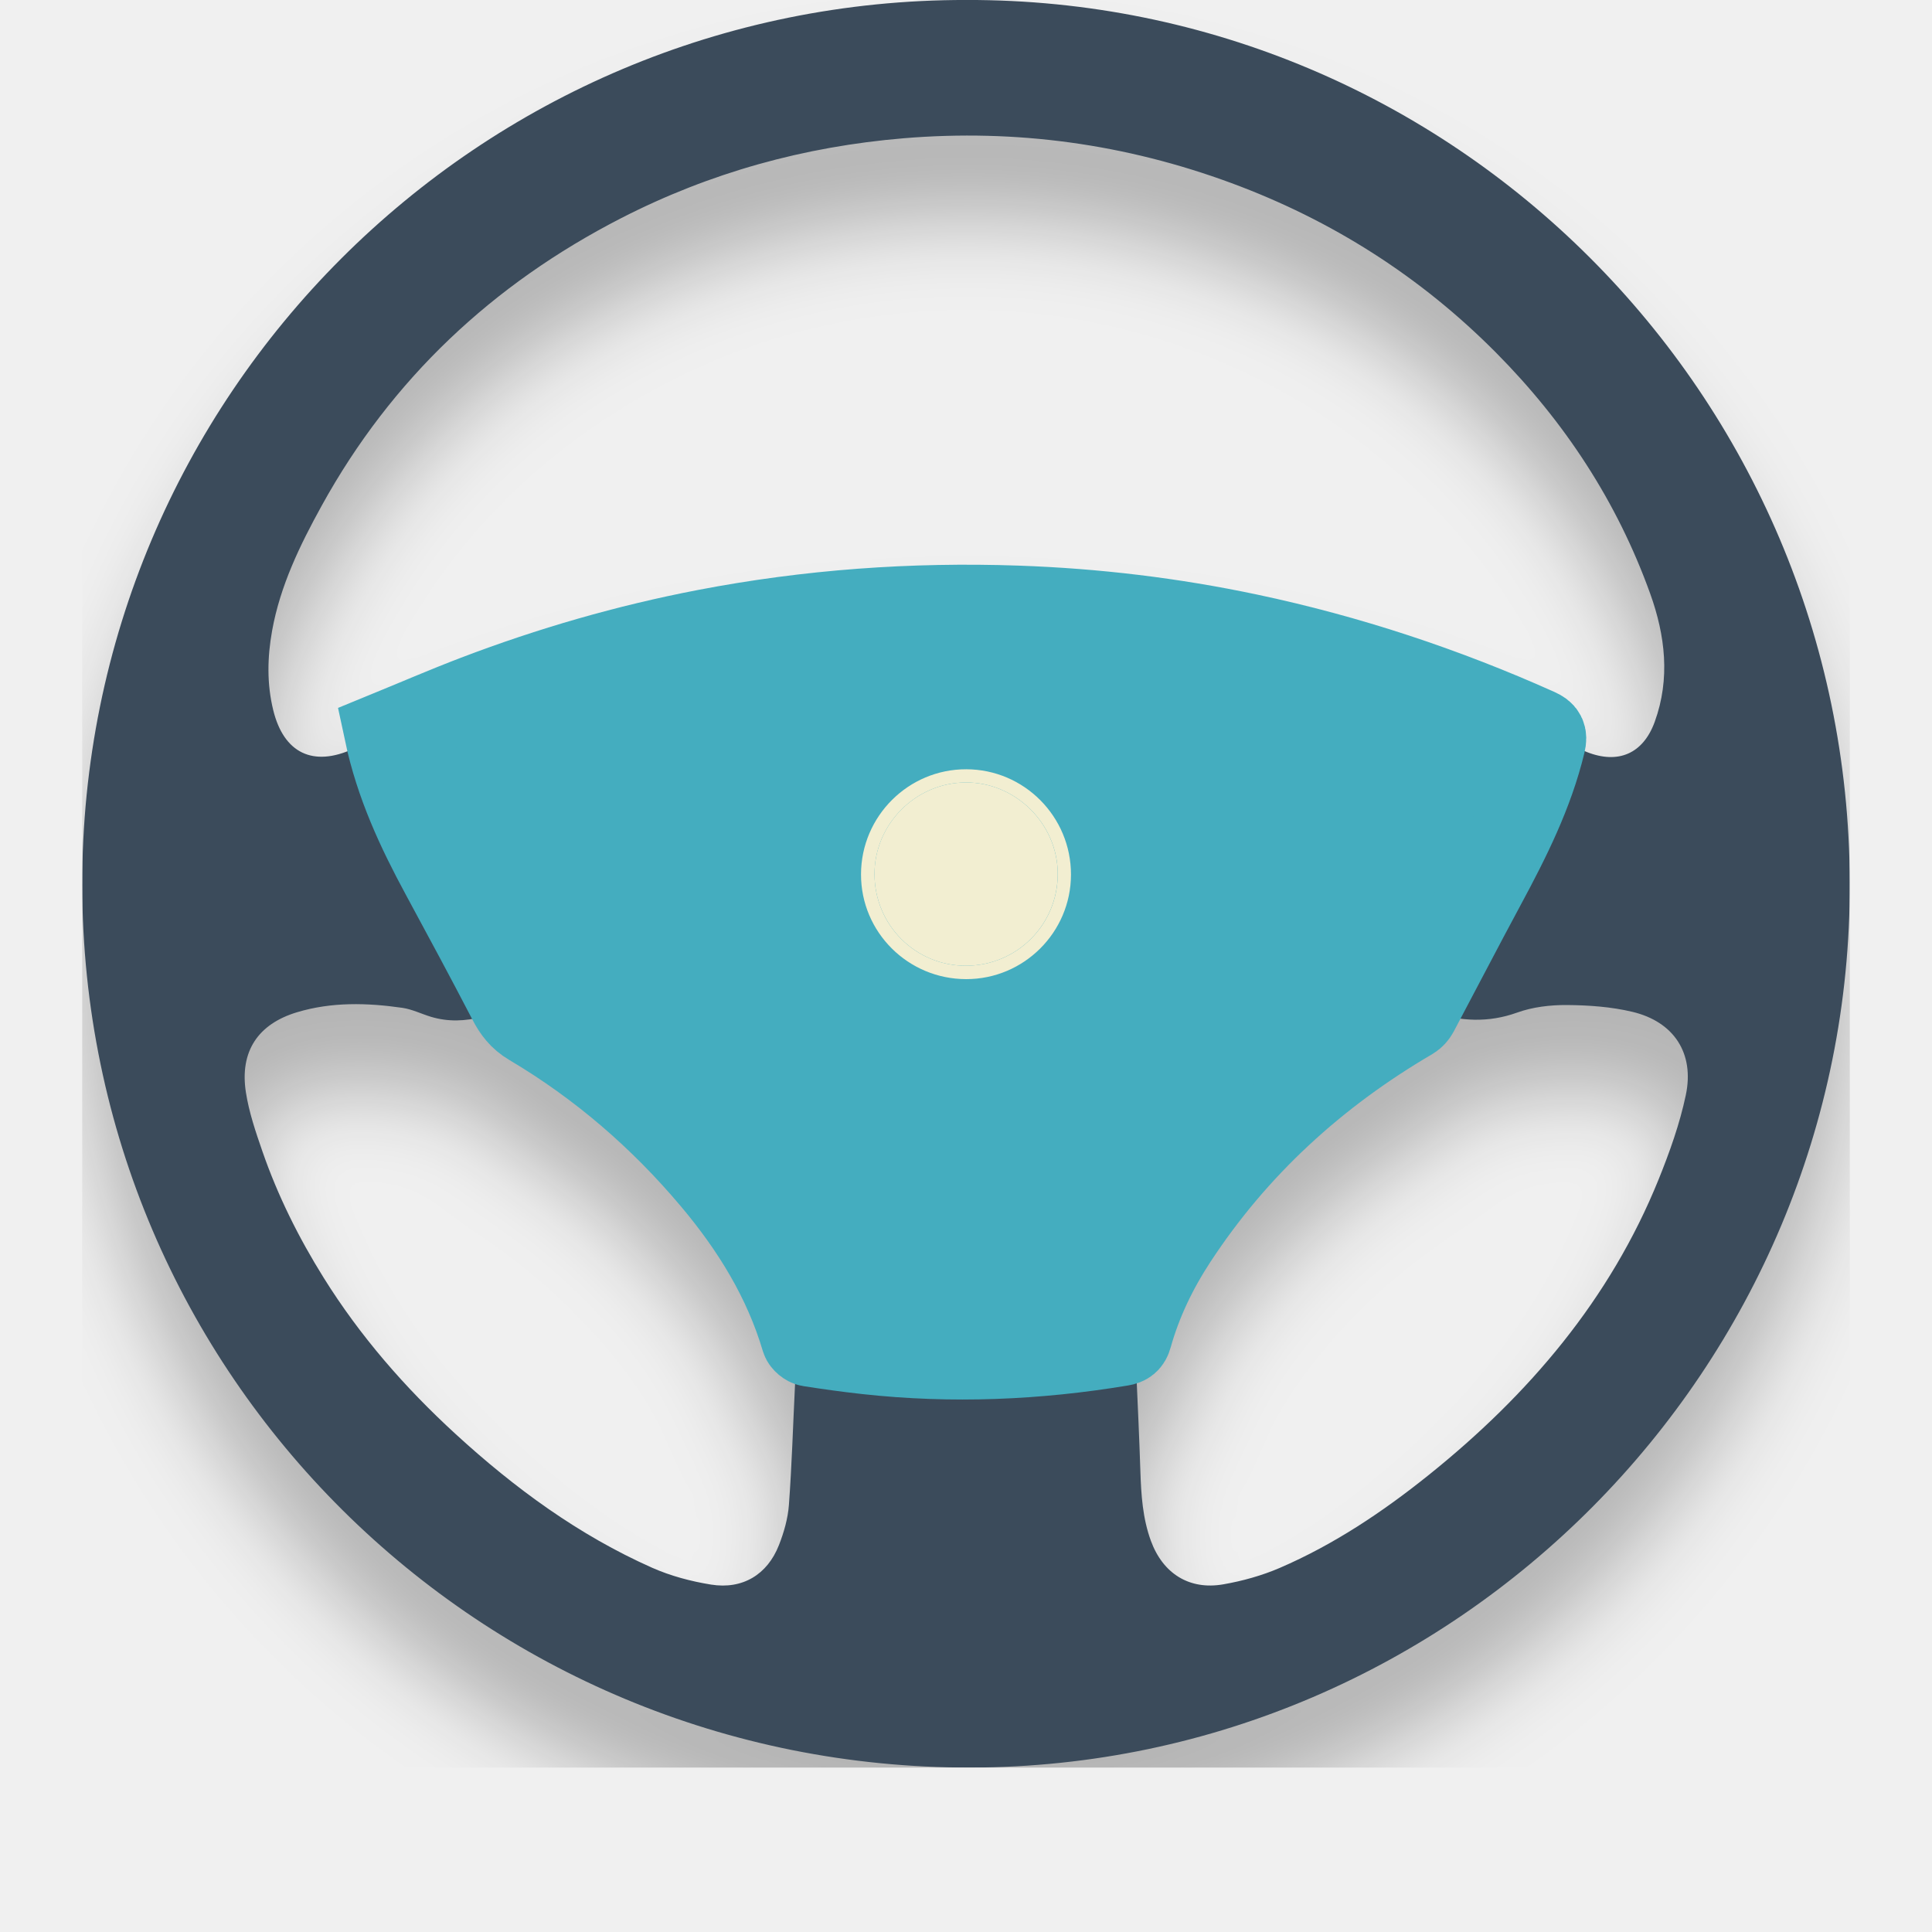
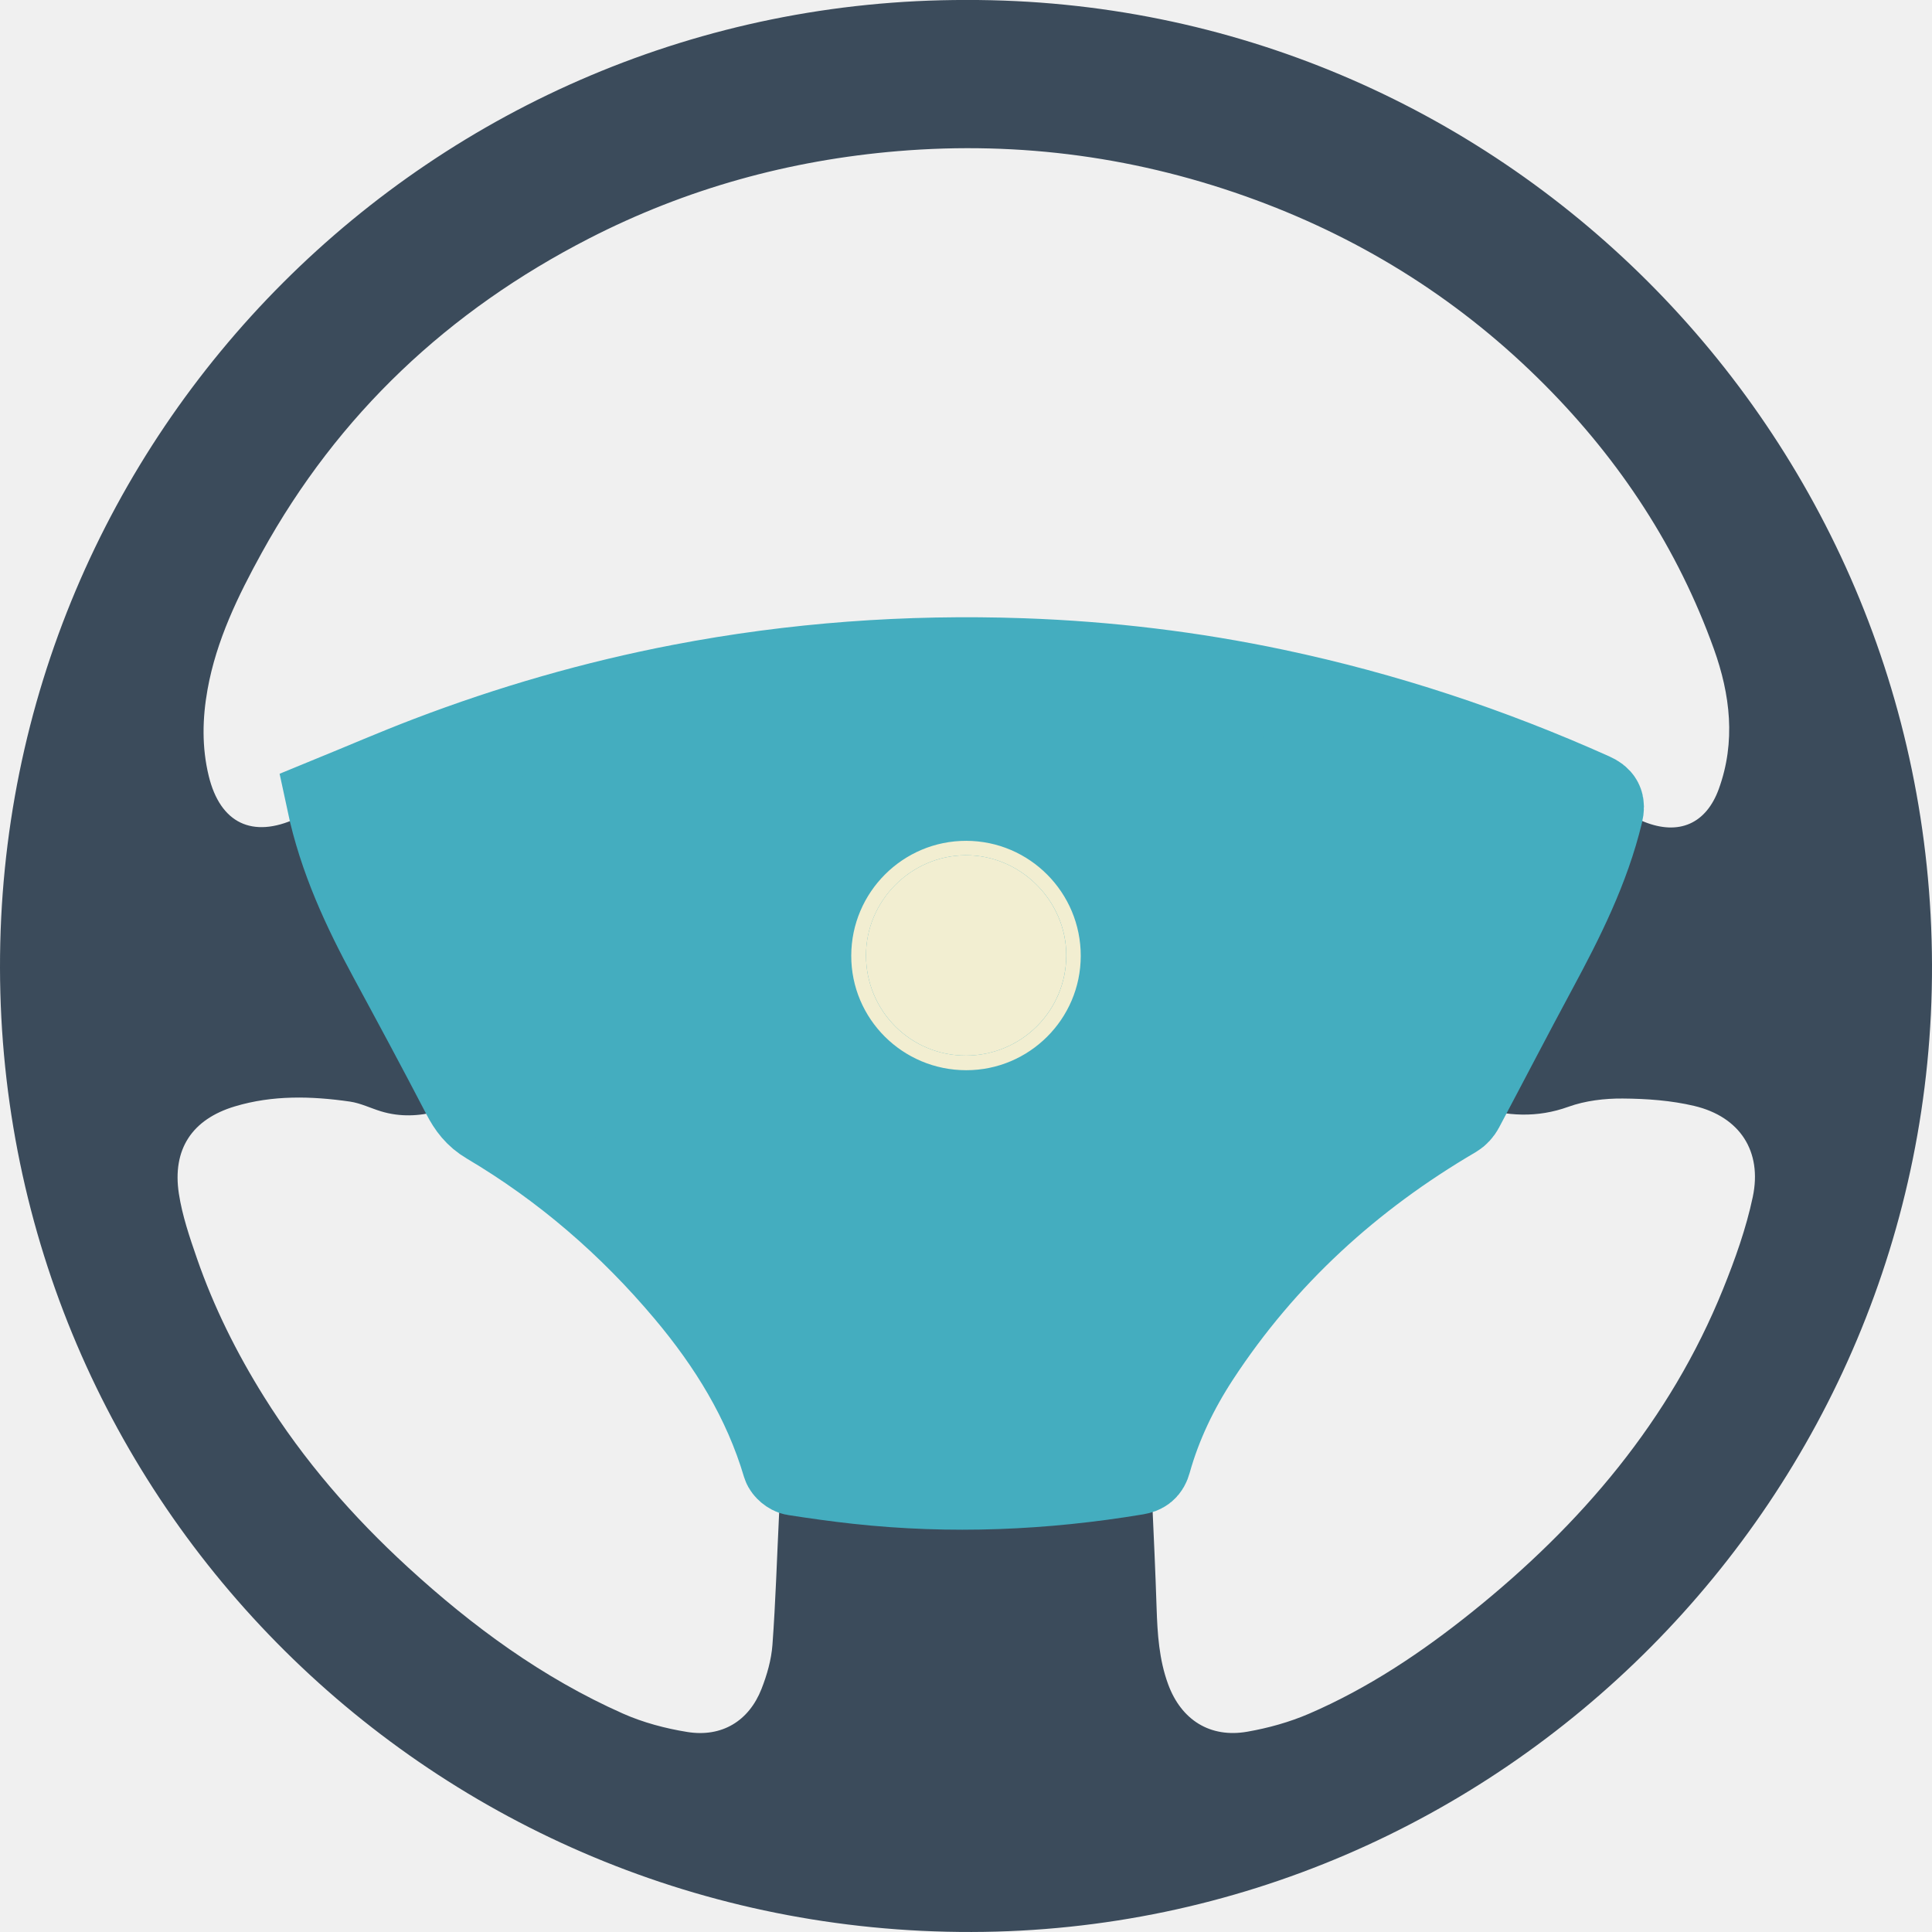
- <svg xmlns="http://www.w3.org/2000/svg" width="94" height="94" viewBox="0 0 94 94" fill="none">
-   <g clip-path="url(#clip0)" filter="url(#filter0_d)">
-     <path d="M47.014 -0.001C70.673 -0.063 89.931 19.176 90 42.942C90.069 66.563 70.82 85.948 47.249 85.999C23.358 86.051 4.042 66.89 4 43.087C3.958 19.242 23.29 -0.034 47.014 -0.001ZM24.369 49.275C24.03 49.348 23.756 49.394 23.488 49.465C22.646 49.69 21.804 49.725 20.962 49.47C20.499 49.329 20.051 49.105 19.579 49.036C17.862 48.788 16.139 48.743 14.455 49.249C12.549 49.821 11.658 51.16 11.963 53.14C12.114 54.118 12.442 55.077 12.767 56.017C13.516 58.181 14.533 60.221 15.745 62.163C17.519 65.008 19.699 67.51 22.165 69.77C25.037 72.402 28.153 74.689 31.728 76.277C32.63 76.677 33.62 76.94 34.597 77.097C36.129 77.342 37.335 76.612 37.898 75.178C38.142 74.556 38.335 73.882 38.384 73.22C38.526 71.296 38.583 69.366 38.678 67.438C38.693 67.131 38.705 66.822 38.761 66.521C38.822 66.195 38.987 66.073 39.38 66.115C41.516 66.343 43.653 66.598 45.796 66.702C48.777 66.847 51.742 66.552 54.685 66.068C55.001 66.016 55.118 66.126 55.19 66.38C55.23 66.521 55.28 66.665 55.287 66.809C55.359 68.398 55.433 69.987 55.484 71.576C55.522 72.729 55.594 73.872 55.996 74.968C56.579 76.559 57.863 77.375 59.523 77.084C60.456 76.921 61.395 76.66 62.264 76.286C64.903 75.148 67.278 73.558 69.513 71.765C74.38 67.859 78.334 63.229 80.699 57.382C81.236 56.052 81.727 54.68 82.022 53.28C82.451 51.244 81.442 49.711 79.423 49.23C78.39 48.984 77.299 48.907 76.232 48.899C75.425 48.893 74.57 48.995 73.816 49.266C72.423 49.768 71.085 49.695 69.68 49.257C69.764 49.074 69.834 48.898 69.923 48.734C70.944 46.826 72.011 44.941 72.98 43.007C73.809 41.353 74.547 39.653 75.281 37.955C75.546 37.344 75.68 36.678 75.885 36.002C76.338 36.204 76.759 36.41 77.194 36.584C78.732 37.199 79.948 36.669 80.51 35.119C81.273 33.017 81.019 30.914 80.29 28.886C78.682 24.413 76.128 20.523 72.781 17.152C69.1 13.445 64.79 10.709 59.9 8.903C54.757 7.005 49.444 6.272 43.969 6.727C39.129 7.131 34.538 8.399 30.215 10.618C23.97 13.826 19.057 18.432 15.655 24.599C14.595 26.521 13.633 28.497 13.239 30.687C13.007 31.974 12.98 33.267 13.293 34.548C13.805 36.645 15.237 37.333 17.193 36.43C17.496 36.29 17.796 36.143 18.124 35.987C18.172 36.142 18.204 36.253 18.239 36.363C18.548 37.314 18.756 38.313 19.186 39.205C20.291 41.495 21.494 43.739 22.662 45.999C23.221 47.082 23.787 48.159 24.369 49.275Z" fill="#3B4B5B" />
-     <path d="M18.75 35.661C20.23 35.055 21.674 34.429 23.143 33.869C26.779 32.482 30.506 31.405 34.33 30.67C39.343 29.706 44.398 29.341 49.499 29.519C53.292 29.651 57.045 30.102 60.754 30.886C65.607 31.913 70.291 33.464 74.817 35.494C75.146 35.642 75.234 35.789 75.145 36.156C74.553 38.615 73.431 40.845 72.243 43.052C71.133 45.112 70.057 47.19 68.96 49.256C68.896 49.376 68.791 49.493 68.676 49.561C64.038 52.275 60.162 55.806 57.211 60.314C56.257 61.773 55.501 63.338 55.03 65.025C54.955 65.296 54.823 65.391 54.558 65.436C50.451 66.12 46.328 66.295 42.186 65.841C41.25 65.739 40.316 65.608 39.386 65.463C39.253 65.442 39.072 65.292 39.033 65.166C38.168 62.246 36.603 59.717 34.662 57.41C32.13 54.4 29.185 51.857 25.798 49.851C25.297 49.554 25.014 49.176 24.757 48.681C23.692 46.63 22.595 44.596 21.495 42.562C20.324 40.396 19.285 38.178 18.75 35.661ZM47.013 47.639C49.818 47.639 52.102 45.361 52.108 42.558C52.114 39.733 49.831 37.434 47.014 37.428C44.197 37.421 41.898 39.714 41.892 42.537C41.886 45.354 44.181 47.64 47.013 47.639Z" fill="#44ADBF" stroke="#44ADBF" stroke-width="4" stroke-miterlimit="10" />
-     <path d="M47.012 47.639C44.181 47.64 41.885 45.354 41.892 42.537C41.898 39.715 44.196 37.422 47.013 37.428C49.831 37.434 52.114 39.733 52.108 42.559C52.101 45.361 49.818 47.639 47.012 47.639ZM47.005 46.987C49.477 46.98 51.464 44.991 51.464 42.522C51.464 40.084 49.414 38.052 46.974 38.07C44.544 38.089 42.545 40.103 42.549 42.53C42.551 45.006 44.539 46.995 47.005 46.987Z" fill="#F2EED1" />
-     <path d="M47.005 46.988C44.54 46.995 42.552 45.007 42.548 42.529C42.544 40.102 44.543 38.088 46.974 38.07C49.414 38.051 51.463 40.084 51.463 42.522C51.463 44.99 49.476 46.98 47.005 46.988Z" fill="#F2EED1" />
+ <svg xmlns="http://www.w3.org/2000/svg" width="86" height="86" viewBox="0 0 86 86" fill="none">
+   <g clip-path="url(#clip0)">
+     <path d="M43.014 -0.001C66.673 -0.063 85.931 19.176 86 42.942C86.069 66.563 66.82 85.948 43.249 85.999C19.358 86.051 0.042 66.89 6.69108e-05 43.087C-0.042 19.242 19.29 -0.034 43.014 -0.001ZM20.369 49.275C20.03 49.348 19.756 49.394 19.488 49.465C18.646 49.69 17.804 49.725 16.962 49.47C16.499 49.329 16.051 49.105 15.579 49.036C13.862 48.788 12.139 48.743 10.455 49.249C8.549 49.821 7.658 51.16 7.963 53.14C8.114 54.118 8.442 55.077 8.767 56.017C9.516 58.181 10.533 60.221 11.745 62.163C13.519 65.008 15.699 67.51 18.165 69.77C21.037 72.402 24.153 74.689 27.728 76.277C28.63 76.677 29.62 76.94 30.597 77.097C32.129 77.342 33.335 76.612 33.898 75.178C34.142 74.556 34.335 73.882 34.384 73.22C34.526 71.296 34.583 69.366 34.678 67.438C34.693 67.131 34.705 66.822 34.761 66.521C34.822 66.195 34.987 66.073 35.38 66.115C37.516 66.343 39.653 66.598 41.796 66.702C44.777 66.847 47.742 66.552 50.685 66.068C51.001 66.016 51.118 66.126 51.19 66.38C51.23 66.521 51.28 66.665 51.287 66.809C51.359 68.398 51.433 69.987 51.484 71.576C51.522 72.729 51.594 73.872 51.996 74.968C52.579 76.559 53.863 77.375 55.523 77.084C56.456 76.921 57.395 76.66 58.264 76.286C60.903 75.148 63.278 73.558 65.513 71.765C70.38 67.859 74.334 63.229 76.699 57.382C77.236 56.052 77.727 54.68 78.022 53.28C78.451 51.244 77.442 49.711 75.423 49.23C74.39 48.984 73.299 48.907 72.232 48.899C71.425 48.893 70.57 48.995 69.816 49.266C68.423 49.768 67.085 49.695 65.68 49.257C65.764 49.074 65.834 48.898 65.923 48.734C66.944 46.826 68.011 44.941 68.98 43.007C69.809 41.353 70.547 39.653 71.281 37.955C71.546 37.344 71.68 36.678 71.885 36.002C72.338 36.204 72.759 36.41 73.194 36.584C74.732 37.199 75.948 36.669 76.51 35.119C77.273 33.017 77.019 30.914 76.29 28.886C74.682 24.413 72.128 20.523 68.781 17.152C65.1 13.445 60.789 10.709 55.9 8.903C50.757 7.005 45.444 6.272 39.969 6.727C35.129 7.131 30.538 8.399 26.215 10.618C19.97 13.826 15.057 18.432 11.655 24.599C10.595 26.521 9.633 28.497 9.239 30.687C9.007 31.974 8.98 33.267 9.293 34.548C9.805 36.645 11.237 37.333 13.193 36.43C13.496 36.29 13.796 36.143 14.124 35.987C14.172 36.142 14.204 36.253 14.239 36.363C14.548 37.314 14.756 38.313 15.186 39.205C16.291 41.495 17.494 43.739 18.662 45.999C19.221 47.082 19.787 48.159 20.369 49.275Z" fill="#3B4B5B" />
+     <path d="M14.75 35.661C16.23 35.055 17.674 34.429 19.143 33.869C22.779 32.482 26.506 31.405 30.33 30.67C35.343 29.706 40.398 29.341 45.499 29.519C49.292 29.651 53.045 30.102 56.754 30.886C61.607 31.913 66.291 33.464 70.817 35.494C71.146 35.642 71.234 35.789 71.145 36.156C70.553 38.615 69.431 40.845 68.243 43.052C67.133 45.112 66.057 47.19 64.96 49.256C64.896 49.376 64.791 49.493 64.676 49.561C60.038 52.275 56.162 55.806 53.211 60.314C52.257 61.773 51.501 63.338 51.03 65.025C50.955 65.296 50.823 65.391 50.558 65.436C46.451 66.12 42.328 66.295 38.186 65.841C37.25 65.739 36.316 65.608 35.386 65.463C35.253 65.442 35.072 65.292 35.033 65.166C34.168 62.246 32.603 59.717 30.662 57.41C28.13 54.4 25.185 51.857 21.798 49.851C21.297 49.554 21.014 49.176 20.757 48.681C19.692 46.63 18.595 44.596 17.495 42.562C16.324 40.396 15.285 38.178 14.75 35.661ZM43.013 47.639C45.818 47.639 48.102 45.361 48.108 42.558C48.114 39.733 45.831 37.434 43.014 37.428C40.197 37.421 37.898 39.714 37.892 42.537C37.886 45.354 40.181 47.64 43.013 47.639Z" fill="#44ADBF" stroke="#44ADBF" stroke-width="4" stroke-miterlimit="10" />
+     <path d="M43.012 47.639C40.181 47.64 37.885 45.354 37.892 42.537C37.898 39.715 40.196 37.422 43.013 37.428C45.831 37.434 48.114 39.733 48.108 42.559C48.101 45.361 45.818 47.639 43.012 47.639ZM43.005 46.987C45.477 46.98 47.464 44.991 47.464 42.522C47.464 40.084 45.414 38.052 42.974 38.07C40.544 38.089 38.545 40.103 38.549 42.53C38.551 45.006 40.539 46.995 43.005 46.987Z" fill="#F2EED1" />
+     <path d="M43.005 46.988C40.54 46.995 38.552 45.007 38.548 42.529C38.544 40.102 40.543 38.088 42.974 38.07C45.414 38.051 47.463 40.084 47.463 42.522C47.463 44.99 45.476 46.98 43.005 46.988Z" fill="#F2EED1" />
  </g>
  <defs>
-     <filter id="filter0_d" x="0" y="0" width="94" height="94" filterUnits="userSpaceOnUse" color-interpolation-filters="sRGB">
-       <feFlood flood-opacity="0" result="BackgroundImageFix" />
-       <feColorMatrix in="SourceAlpha" type="matrix" values="0 0 0 0 0 0 0 0 0 0 0 0 0 0 0 0 0 0 127 0" result="hardAlpha" />
-       <feOffset dy="4" />
-       <feGaussianBlur stdDeviation="2" />
-       <feColorMatrix type="matrix" values="0 0 0 0 0 0 0 0 0 0 0 0 0 0 0 0 0 0 0.25 0" />
-       <feBlend mode="normal" in2="BackgroundImageFix" result="effect1_dropShadow" />
-       <feBlend mode="normal" in="SourceGraphic" in2="effect1_dropShadow" result="shape" />
-     </filter>
    <clipPath id="clip0">
-       <rect width="86" height="86" fill="white" transform="translate(4)" />
+       <rect width="86" height="86" fill="white" />
    </clipPath>
  </defs>
</svg>
